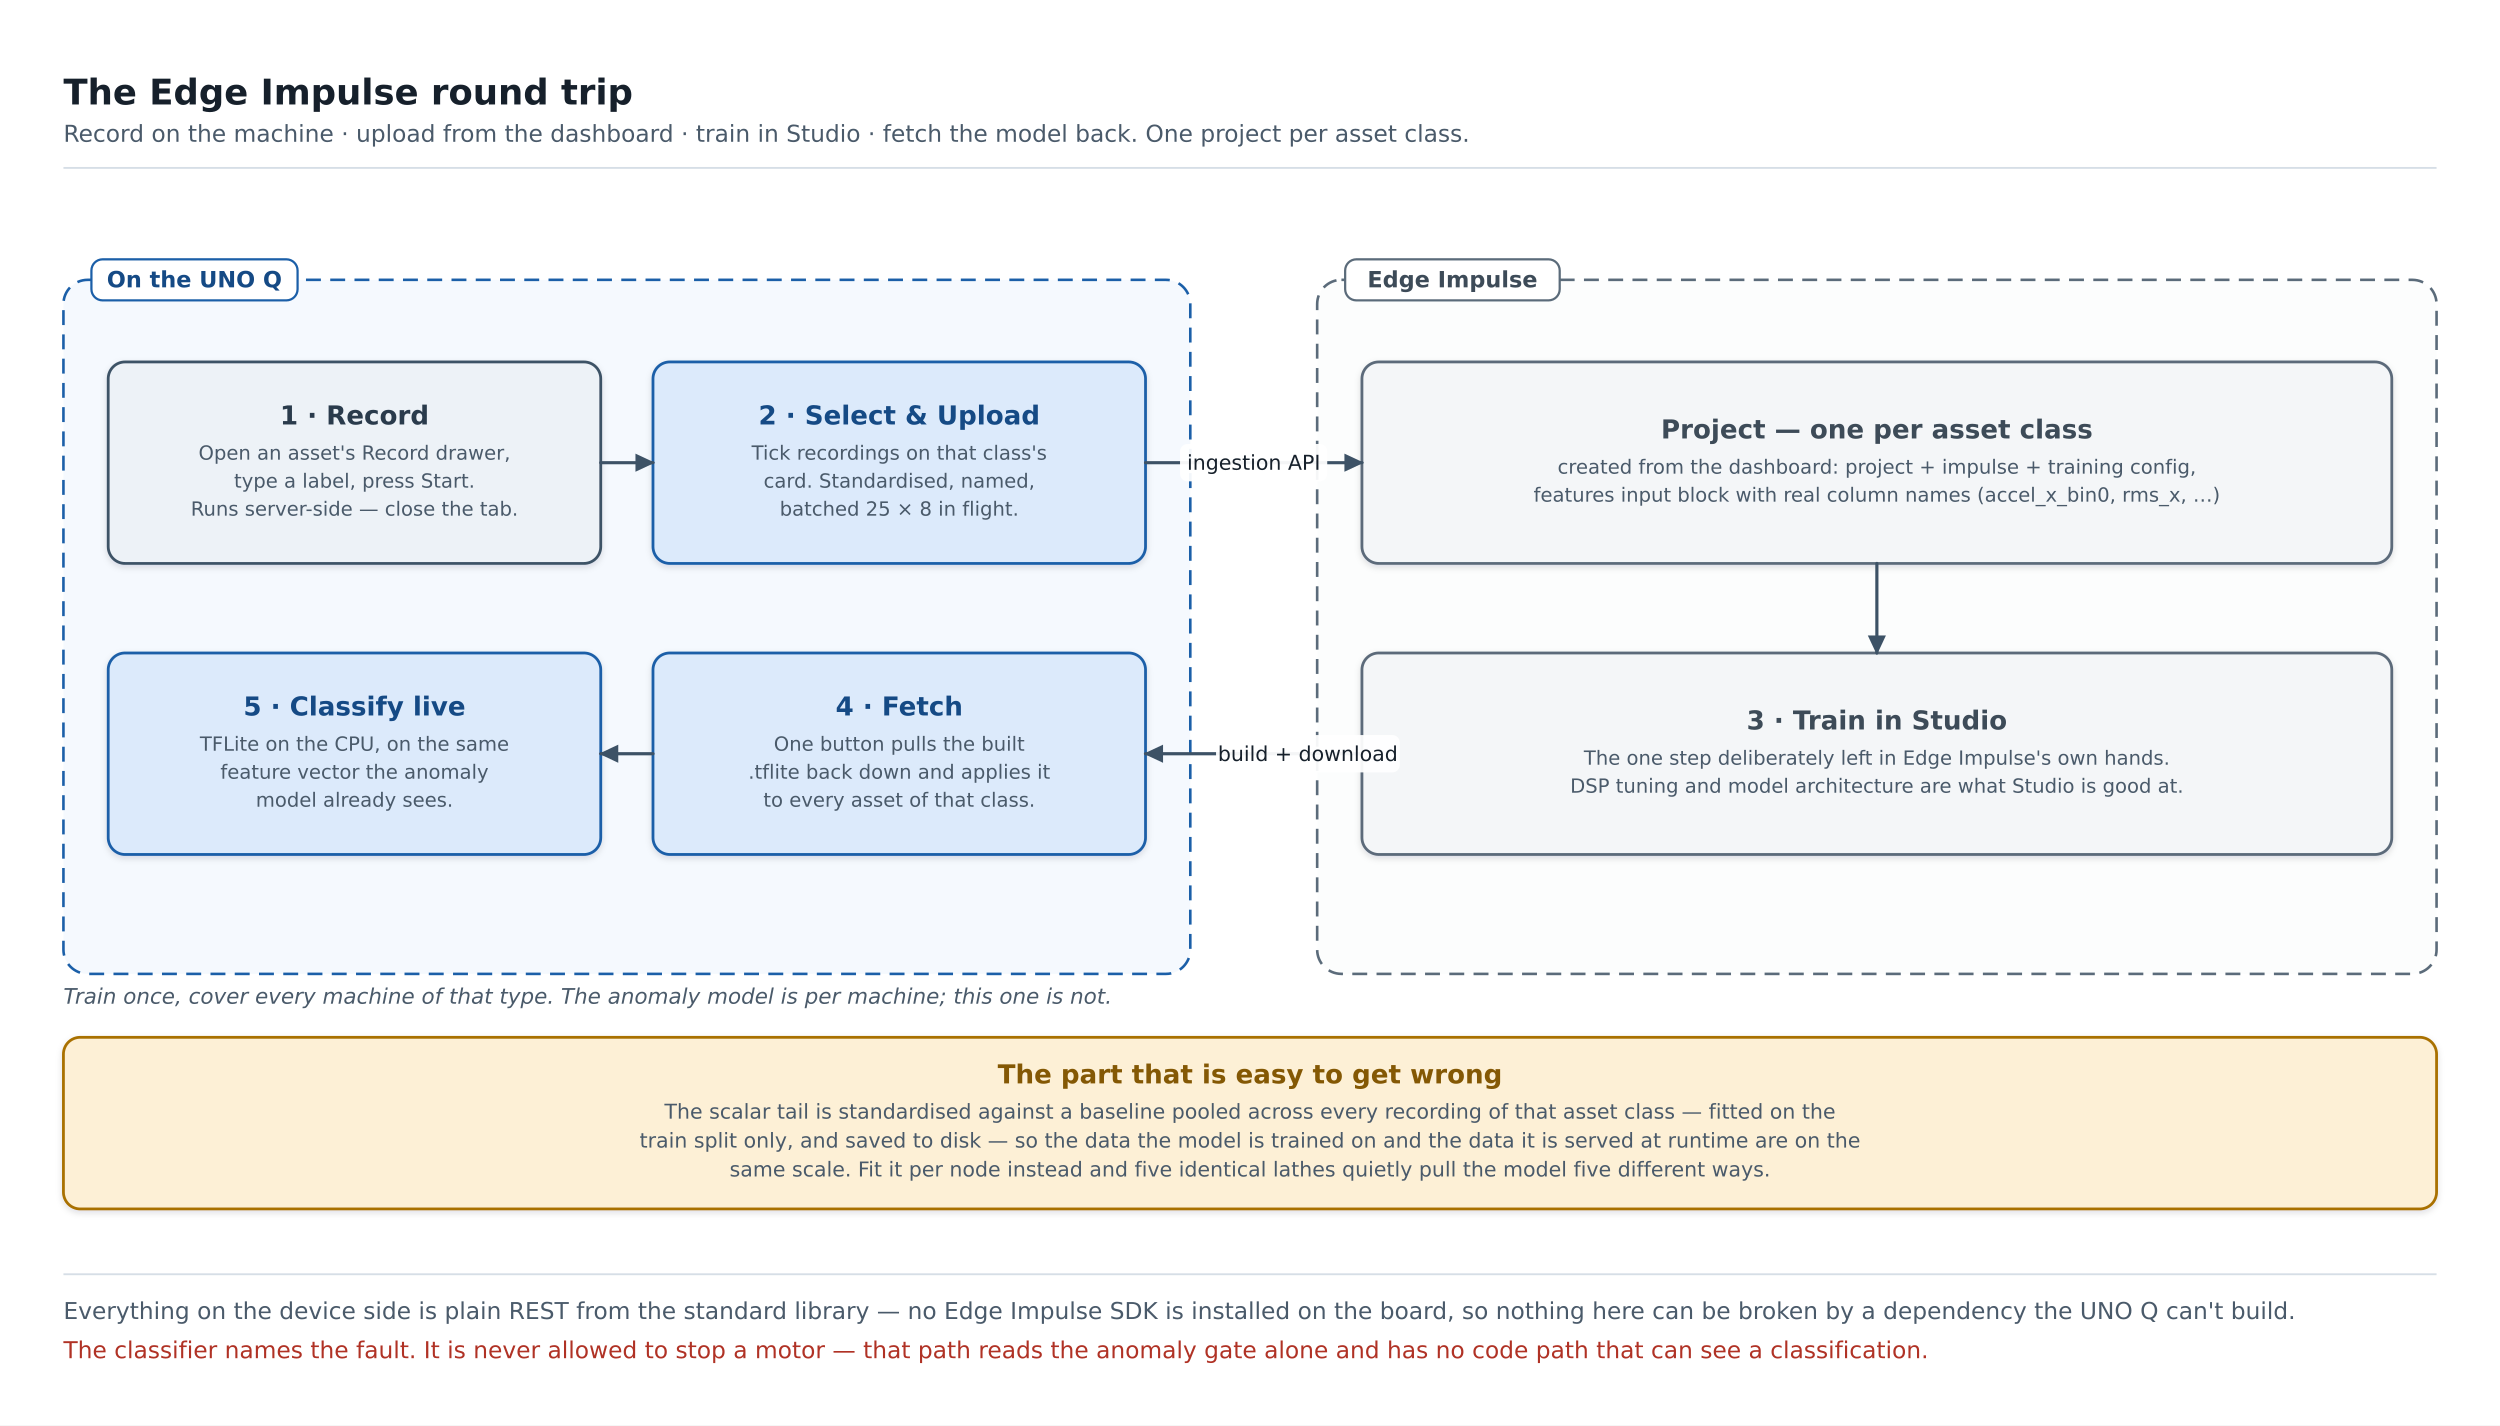
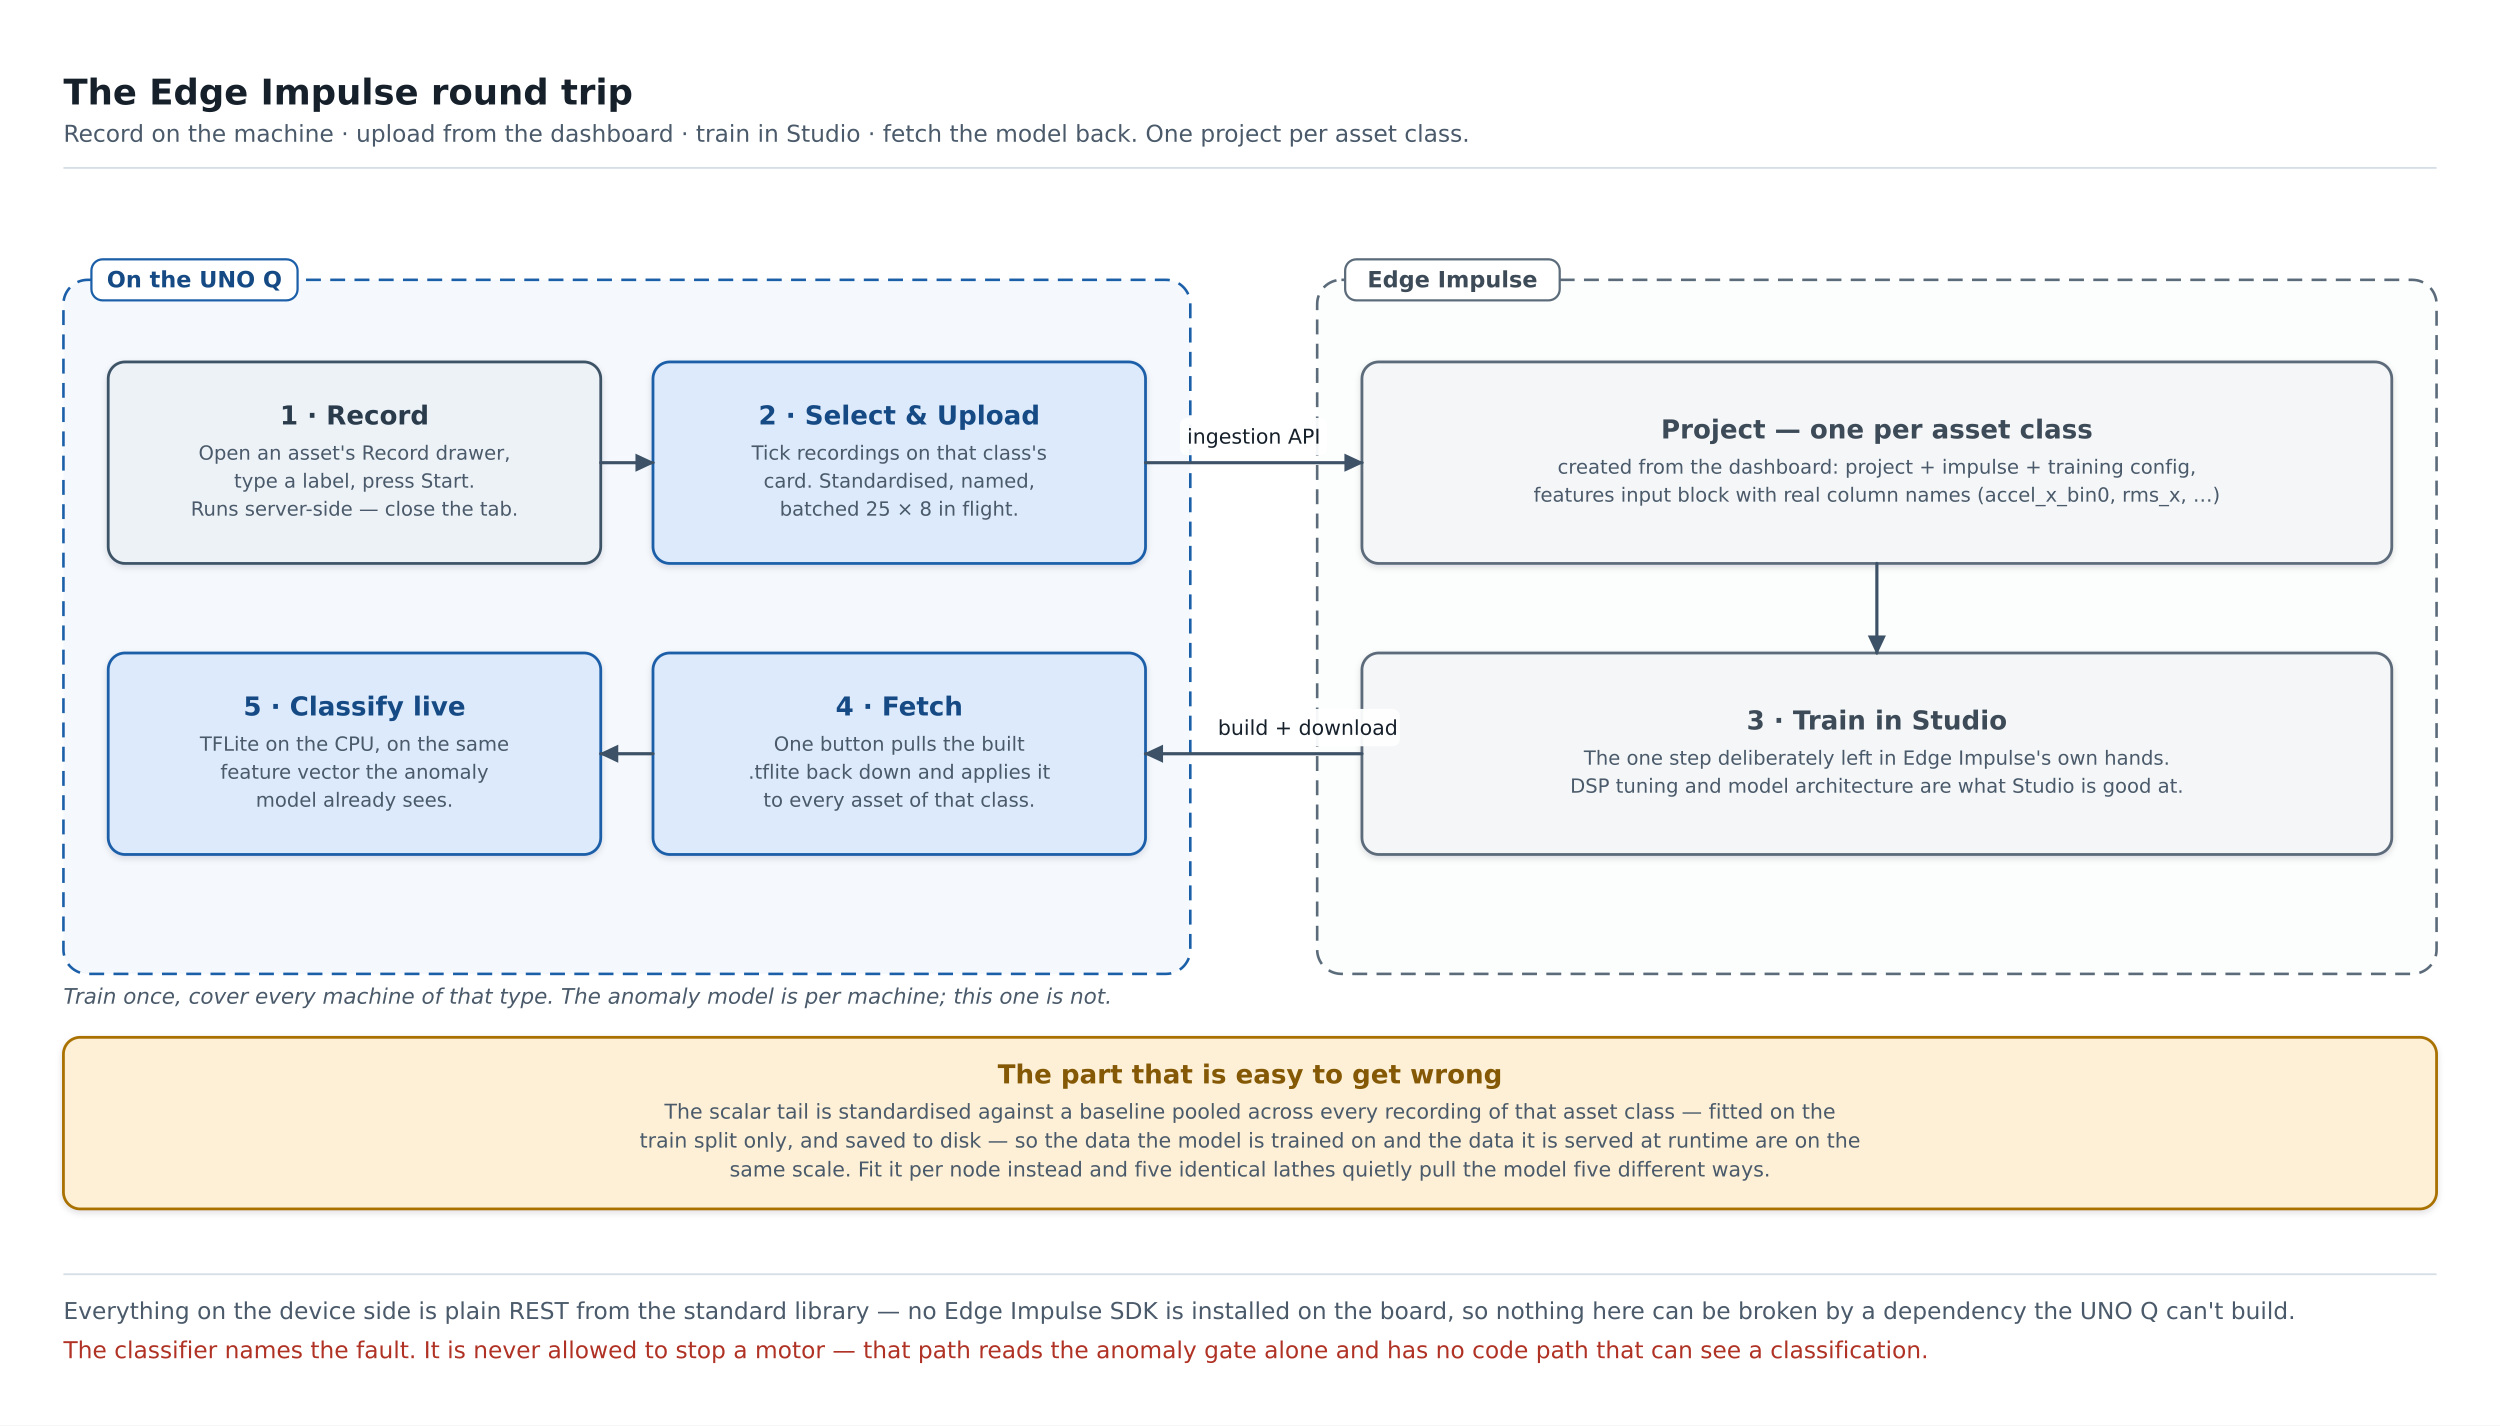
<svg xmlns="http://www.w3.org/2000/svg" width="1340" height="764" viewBox="0 0 1340 764">
  <defs>
    <marker id="arrow" viewBox="0 0 10 10" refX="8.5" refY="5" markerWidth="6.5" markerHeight="6.5" orient="auto-start-reverse">
      <path d="M0,0.6 L9.4,5 L0,9.4 z" fill="#3D5266" />
    </marker>
    <marker id="arrowAct" viewBox="0 0 10 10" refX="8.5" refY="5" markerWidth="6.5" markerHeight="6.5" orient="auto-start-reverse">
      <path d="M0,0.6 L9.4,5 L0,9.4 z" fill="#B03225" />
    </marker>
    <marker id="arrowSoft" viewBox="0 0 10 10" refX="8.5" refY="5" markerWidth="6.5" markerHeight="6.5" orient="auto-start-reverse">
      <path d="M0,0.6 L9.4,5 L0,9.4 z" fill="#8C9AA8" />
    </marker>
    <marker id="arrowTell" viewBox="0 0 10 10" refX="8.5" refY="5" markerWidth="6.5" markerHeight="6.5" orient="auto-start-reverse">
      <path d="M0,0.6 L9.4,5 L0,9.4 z" fill="#237A41" />
    </marker>
    <filter id="softshadow" x="-12%" y="-12%" width="130%" height="140%">
      <feDropShadow dx="0" dy="1.4" stdDeviation="1.6" flood-color="#16202B" flood-opacity="0.13" />
    </filter>
  </defs>
  <rect x="0" y="0" width="1340" height="764" fill="#FFFFFF" />
  <rect x="34.0" y="150.0" width="604.0" height="372.0" rx="13" fill="#DCEAFB" fill-opacity="0.30" stroke="#1B5FA8" stroke-width="1.4" stroke-dasharray="8,5" />
  <rect x="49.0" y="139.0" width="110.5" height="22" rx="6" fill="#FFFFFF" stroke="#1B5FA8" stroke-width="1.2" />
  <text x="104.2" y="154.0" font-family="DejaVu Sans, Helvetica, Arial, sans-serif" font-size="12" font-weight="bold" font-style="normal" text-anchor="middle" fill="#154A85">On the UNO Q</text>
  <rect x="58.0" y="194.0" width="264.0" height="108.0" rx="9" fill="#EDF2F7" stroke="#3D5266" stroke-width="1.5" filter="url(#softshadow)" />
  <text x="190.0" y="227.5" font-family="DejaVu Sans, Helvetica, Arial, sans-serif" font-size="14" font-weight="bold" font-style="normal" text-anchor="middle" fill="#2A3B4C">1 · Record</text>
  <text x="190.0" y="246.4" font-family="DejaVu Sans, Helvetica, Arial, sans-serif" font-size="10.5" font-weight="normal" font-style="normal" text-anchor="middle" fill="#4A5A6A">Open an asset's Record drawer,</text>
  <text x="190.0" y="261.4" font-family="DejaVu Sans, Helvetica, Arial, sans-serif" font-size="10.5" font-weight="normal" font-style="normal" text-anchor="middle" fill="#4A5A6A">type a label, press Start.</text>
  <text x="190.0" y="276.4" font-family="DejaVu Sans, Helvetica, Arial, sans-serif" font-size="10.5" font-weight="normal" font-style="normal" text-anchor="middle" fill="#4A5A6A">Runs server-side — close the tab.</text>
  <rect x="350.0" y="194.0" width="264.0" height="108.0" rx="9" fill="#DCEAFB" stroke="#1B5FA8" stroke-width="1.5" filter="url(#softshadow)" />
  <text x="482.0" y="227.5" font-family="DejaVu Sans, Helvetica, Arial, sans-serif" font-size="14" font-weight="bold" font-style="normal" text-anchor="middle" fill="#154A85">2 · Select &amp; Upload</text>
  <text x="482.0" y="246.4" font-family="DejaVu Sans, Helvetica, Arial, sans-serif" font-size="10.5" font-weight="normal" font-style="normal" text-anchor="middle" fill="#4A5A6A">Tick recordings on that class's</text>
  <text x="482.0" y="261.4" font-family="DejaVu Sans, Helvetica, Arial, sans-serif" font-size="10.5" font-weight="normal" font-style="normal" text-anchor="middle" fill="#4A5A6A">card. Standardised, named,</text>
  <text x="482.0" y="276.4" font-family="DejaVu Sans, Helvetica, Arial, sans-serif" font-size="10.5" font-weight="normal" font-style="normal" text-anchor="middle" fill="#4A5A6A">batched 25 × 8 in flight.</text>
  <rect x="58.0" y="350.0" width="264.0" height="108.0" rx="9" fill="#DCEAFB" stroke="#1B5FA8" stroke-width="1.5" filter="url(#softshadow)" />
  <text x="190.0" y="383.5" font-family="DejaVu Sans, Helvetica, Arial, sans-serif" font-size="14" font-weight="bold" font-style="normal" text-anchor="middle" fill="#154A85">5 · Classify live</text>
  <text x="190.0" y="402.4" font-family="DejaVu Sans, Helvetica, Arial, sans-serif" font-size="10.5" font-weight="normal" font-style="normal" text-anchor="middle" fill="#4A5A6A">TFLite on the CPU, on the same</text>
  <text x="190.0" y="417.4" font-family="DejaVu Sans, Helvetica, Arial, sans-serif" font-size="10.5" font-weight="normal" font-style="normal" text-anchor="middle" fill="#4A5A6A">feature vector the anomaly</text>
  <text x="190.0" y="432.4" font-family="DejaVu Sans, Helvetica, Arial, sans-serif" font-size="10.5" font-weight="normal" font-style="normal" text-anchor="middle" fill="#4A5A6A">model already sees.</text>
  <rect x="350.0" y="350.0" width="264.0" height="108.0" rx="9" fill="#DCEAFB" stroke="#1B5FA8" stroke-width="1.5" filter="url(#softshadow)" />
  <text x="482.0" y="383.5" font-family="DejaVu Sans, Helvetica, Arial, sans-serif" font-size="14" font-weight="bold" font-style="normal" text-anchor="middle" fill="#154A85">4 · Fetch</text>
  <text x="482.0" y="402.4" font-family="DejaVu Sans, Helvetica, Arial, sans-serif" font-size="10.5" font-weight="normal" font-style="normal" text-anchor="middle" fill="#4A5A6A">One button pulls the built</text>
  <text x="482.0" y="417.4" font-family="DejaVu Sans, Helvetica, Arial, sans-serif" font-size="10.5" font-weight="normal" font-style="normal" text-anchor="middle" fill="#4A5A6A">.tflite back down and applies it</text>
  <text x="482.0" y="432.4" font-family="DejaVu Sans, Helvetica, Arial, sans-serif" font-size="10.5" font-weight="normal" font-style="normal" text-anchor="middle" fill="#4A5A6A">to every asset of that class.</text>
  <path d="M322.0,248.0 L350.0,248.0" fill="none" stroke="#3D5266" stroke-width="1.7" stroke-linejoin="round" stroke-linecap="round" marker-end="url(#arrow)" />
  <path d="M350.0,404.0 L322.0,404.0" fill="none" stroke="#3D5266" stroke-width="1.7" stroke-linejoin="round" stroke-linecap="round" marker-end="url(#arrow)" />
  <rect x="706.0" y="150.0" width="600.0" height="372.0" rx="13" fill="#F4F6F8" fill-opacity="0.30" stroke="#5B6B7A" stroke-width="1.4" stroke-dasharray="8,5" />
  <rect x="721.0" y="139.0" width="115.0" height="22" rx="6" fill="#FFFFFF" stroke="#5B6B7A" stroke-width="1.2" />
  <text x="778.5" y="154.0" font-family="DejaVu Sans, Helvetica, Arial, sans-serif" font-size="12" font-weight="bold" font-style="normal" text-anchor="middle" fill="#3D4B58">Edge Impulse</text>
  <rect x="730.0" y="194.0" width="552.0" height="108.0" rx="9" fill="#F4F6F8" stroke="#5B6B7A" stroke-width="1.5" filter="url(#softshadow)" />
  <text x="1006.0" y="235.0" font-family="DejaVu Sans, Helvetica, Arial, sans-serif" font-size="14" font-weight="bold" font-style="normal" text-anchor="middle" fill="#3D4B58">Project — one per asset class</text>
  <text x="1006.0" y="253.9" font-family="DejaVu Sans, Helvetica, Arial, sans-serif" font-size="10.5" font-weight="normal" font-style="normal" text-anchor="middle" fill="#4A5A6A">created from the dashboard: project + impulse + training config,</text>
  <text x="1006.0" y="268.9" font-family="DejaVu Sans, Helvetica, Arial, sans-serif" font-size="10.5" font-weight="normal" font-style="normal" text-anchor="middle" fill="#4A5A6A">features input block with real column names (accel_x_bin0, rms_x, …)</text>
  <rect x="730.0" y="350.0" width="552.0" height="108.0" rx="9" fill="#F4F6F8" stroke="#5B6B7A" stroke-width="1.5" filter="url(#softshadow)" />
  <text x="1006.0" y="391.0" font-family="DejaVu Sans, Helvetica, Arial, sans-serif" font-size="14" font-weight="bold" font-style="normal" text-anchor="middle" fill="#3D4B58">3 · Train in Studio</text>
  <text x="1006.0" y="409.9" font-family="DejaVu Sans, Helvetica, Arial, sans-serif" font-size="10.5" font-weight="normal" font-style="normal" text-anchor="middle" fill="#4A5A6A">The one step deliberately left in Edge Impulse's own hands.</text>
  <text x="1006.0" y="424.9" font-family="DejaVu Sans, Helvetica, Arial, sans-serif" font-size="10.5" font-weight="normal" font-style="normal" text-anchor="middle" fill="#4A5A6A">DSP tuning and model architecture are what Studio is good at.</text>
  <path d="M614.0,248.0 L730.0,248.0" fill="none" stroke="#3D5266" stroke-width="1.7" stroke-linejoin="round" stroke-linecap="round" marker-end="url(#arrow)" />
-   <rect x="632.5" y="238.0" width="78.9" height="20.0" rx="4" fill="#FFFFFF" opacity="0.94" />
-   <text x="672.0" y="251.8" font-family="DejaVu Sans, Helvetica, Arial, sans-serif" font-size="11" font-weight="normal" font-style="normal" text-anchor="middle" fill="#16202B">ingestion API</text>
+   <rect x="632.5" y="224.0" width="78.9" height="20.0" rx="4" fill="#FFFFFF" opacity="0.94" />
+   <text x="672.0" y="237.8" font-family="DejaVu Sans, Helvetica, Arial, sans-serif" font-size="11" font-weight="normal" font-style="normal" text-anchor="middle" fill="#16202B">ingestion API</text>
  <path d="M1006.0,302.0 L1006.0,350.0" fill="none" stroke="#3D5266" stroke-width="1.7" stroke-linejoin="round" stroke-linecap="round" marker-end="url(#arrow)" />
  <path d="M730.0,404.0 L672.0,404.0 L672.0,404.0 L614.0,404.0" fill="none" stroke="#3D5266" stroke-width="1.7" stroke-linejoin="round" stroke-linecap="round" marker-end="url(#arrow)" />
-   <rect x="651.8" y="394.0" width="98.5" height="20.0" rx="4" fill="#FFFFFF" opacity="0.94" />
-   <text x="701.0" y="407.9" font-family="DejaVu Sans, Helvetica, Arial, sans-serif" font-size="11" font-weight="normal" font-style="normal" text-anchor="middle" fill="#16202B">build + download</text>
+   <rect x="651.8" y="380.0" width="98.5" height="20.0" rx="4" fill="#FFFFFF" opacity="0.94" />
+   <text x="701.0" y="393.9" font-family="DejaVu Sans, Helvetica, Arial, sans-serif" font-size="11" font-weight="normal" font-style="normal" text-anchor="middle" fill="#16202B">build + download</text>
  <rect x="34.0" y="556.0" width="1272.0" height="92.0" rx="9" fill="#FDF0D6" stroke="#A97105" stroke-width="1.5" filter="url(#softshadow)" />
  <text x="670.0" y="580.7" font-family="DejaVu Sans, Helvetica, Arial, sans-serif" font-size="14" font-weight="bold" font-style="normal" text-anchor="middle" fill="#845804">The part that is easy to get wrong</text>
  <text x="670.0" y="599.6" font-family="DejaVu Sans, Helvetica, Arial, sans-serif" font-size="11" font-weight="normal" font-style="normal" text-anchor="middle" fill="#4A5A6A">The scalar tail is standardised against a baseline pooled across every recording of that asset class — fitted on the</text>
  <text x="670.0" y="615.1" font-family="DejaVu Sans, Helvetica, Arial, sans-serif" font-size="11" font-weight="normal" font-style="normal" text-anchor="middle" fill="#4A5A6A">train split only, and saved to disk — so the data the model is trained on and the data it is served at runtime are on the</text>
  <text x="670.0" y="630.6" font-family="DejaVu Sans, Helvetica, Arial, sans-serif" font-size="11" font-weight="normal" font-style="normal" text-anchor="middle" fill="#4A5A6A">same scale. Fit it per node instead and five identical lathes quietly pull the model five different ways.</text>
  <text x="34.0" y="538.0" font-family="DejaVu Sans, Helvetica, Arial, sans-serif" font-size="11.5" font-weight="normal" font-style="italic" text-anchor="start" fill="#4A5A6A">Train once, cover every machine of that type. The anomaly model is per machine; this one is not.</text>
  <line x1="34.0" y1="90.0" x2="1306.0" y2="90.0" stroke="#D6DEE6" stroke-width="1" />
  <text x="34.0" y="56.0" font-family="DejaVu Sans, Helvetica, Arial, sans-serif" font-size="19" font-weight="bold" font-style="normal" text-anchor="start" fill="#16202B">The Edge Impulse round trip</text>
  <text x="34.0" y="76.0" font-family="DejaVu Sans, Helvetica, Arial, sans-serif" font-size="12.5" font-weight="normal" font-style="normal" text-anchor="start" fill="#4A5A6A">Record on the machine · upload from the dashboard · train in Studio · fetch the model back. One project per asset class.</text>
  <line x1="34.0" y1="683.0" x2="1306.0" y2="683.0" stroke="#D6DEE6" stroke-width="1" />
  <text x="34.0" y="707.0" font-family="DejaVu Sans, Helvetica, Arial, sans-serif" font-size="12.5" font-weight="normal" font-style="normal" text-anchor="start" fill="#4A5A6A">Everything on the device side is plain REST from the standard library — no Edge Impulse SDK is installed on the board, so nothing here can be broken by a dependency the UNO Q can't build.</text>
  <text x="34.0" y="728.0" font-family="DejaVu Sans, Helvetica, Arial, sans-serif" font-size="12.5" font-weight="normal" font-style="normal" text-anchor="start" fill="#B03225">The classifier names the fault. It is never allowed to stop a motor — that path reads the anomaly gate alone and has no code path that can see a classification.</text>
</svg>
